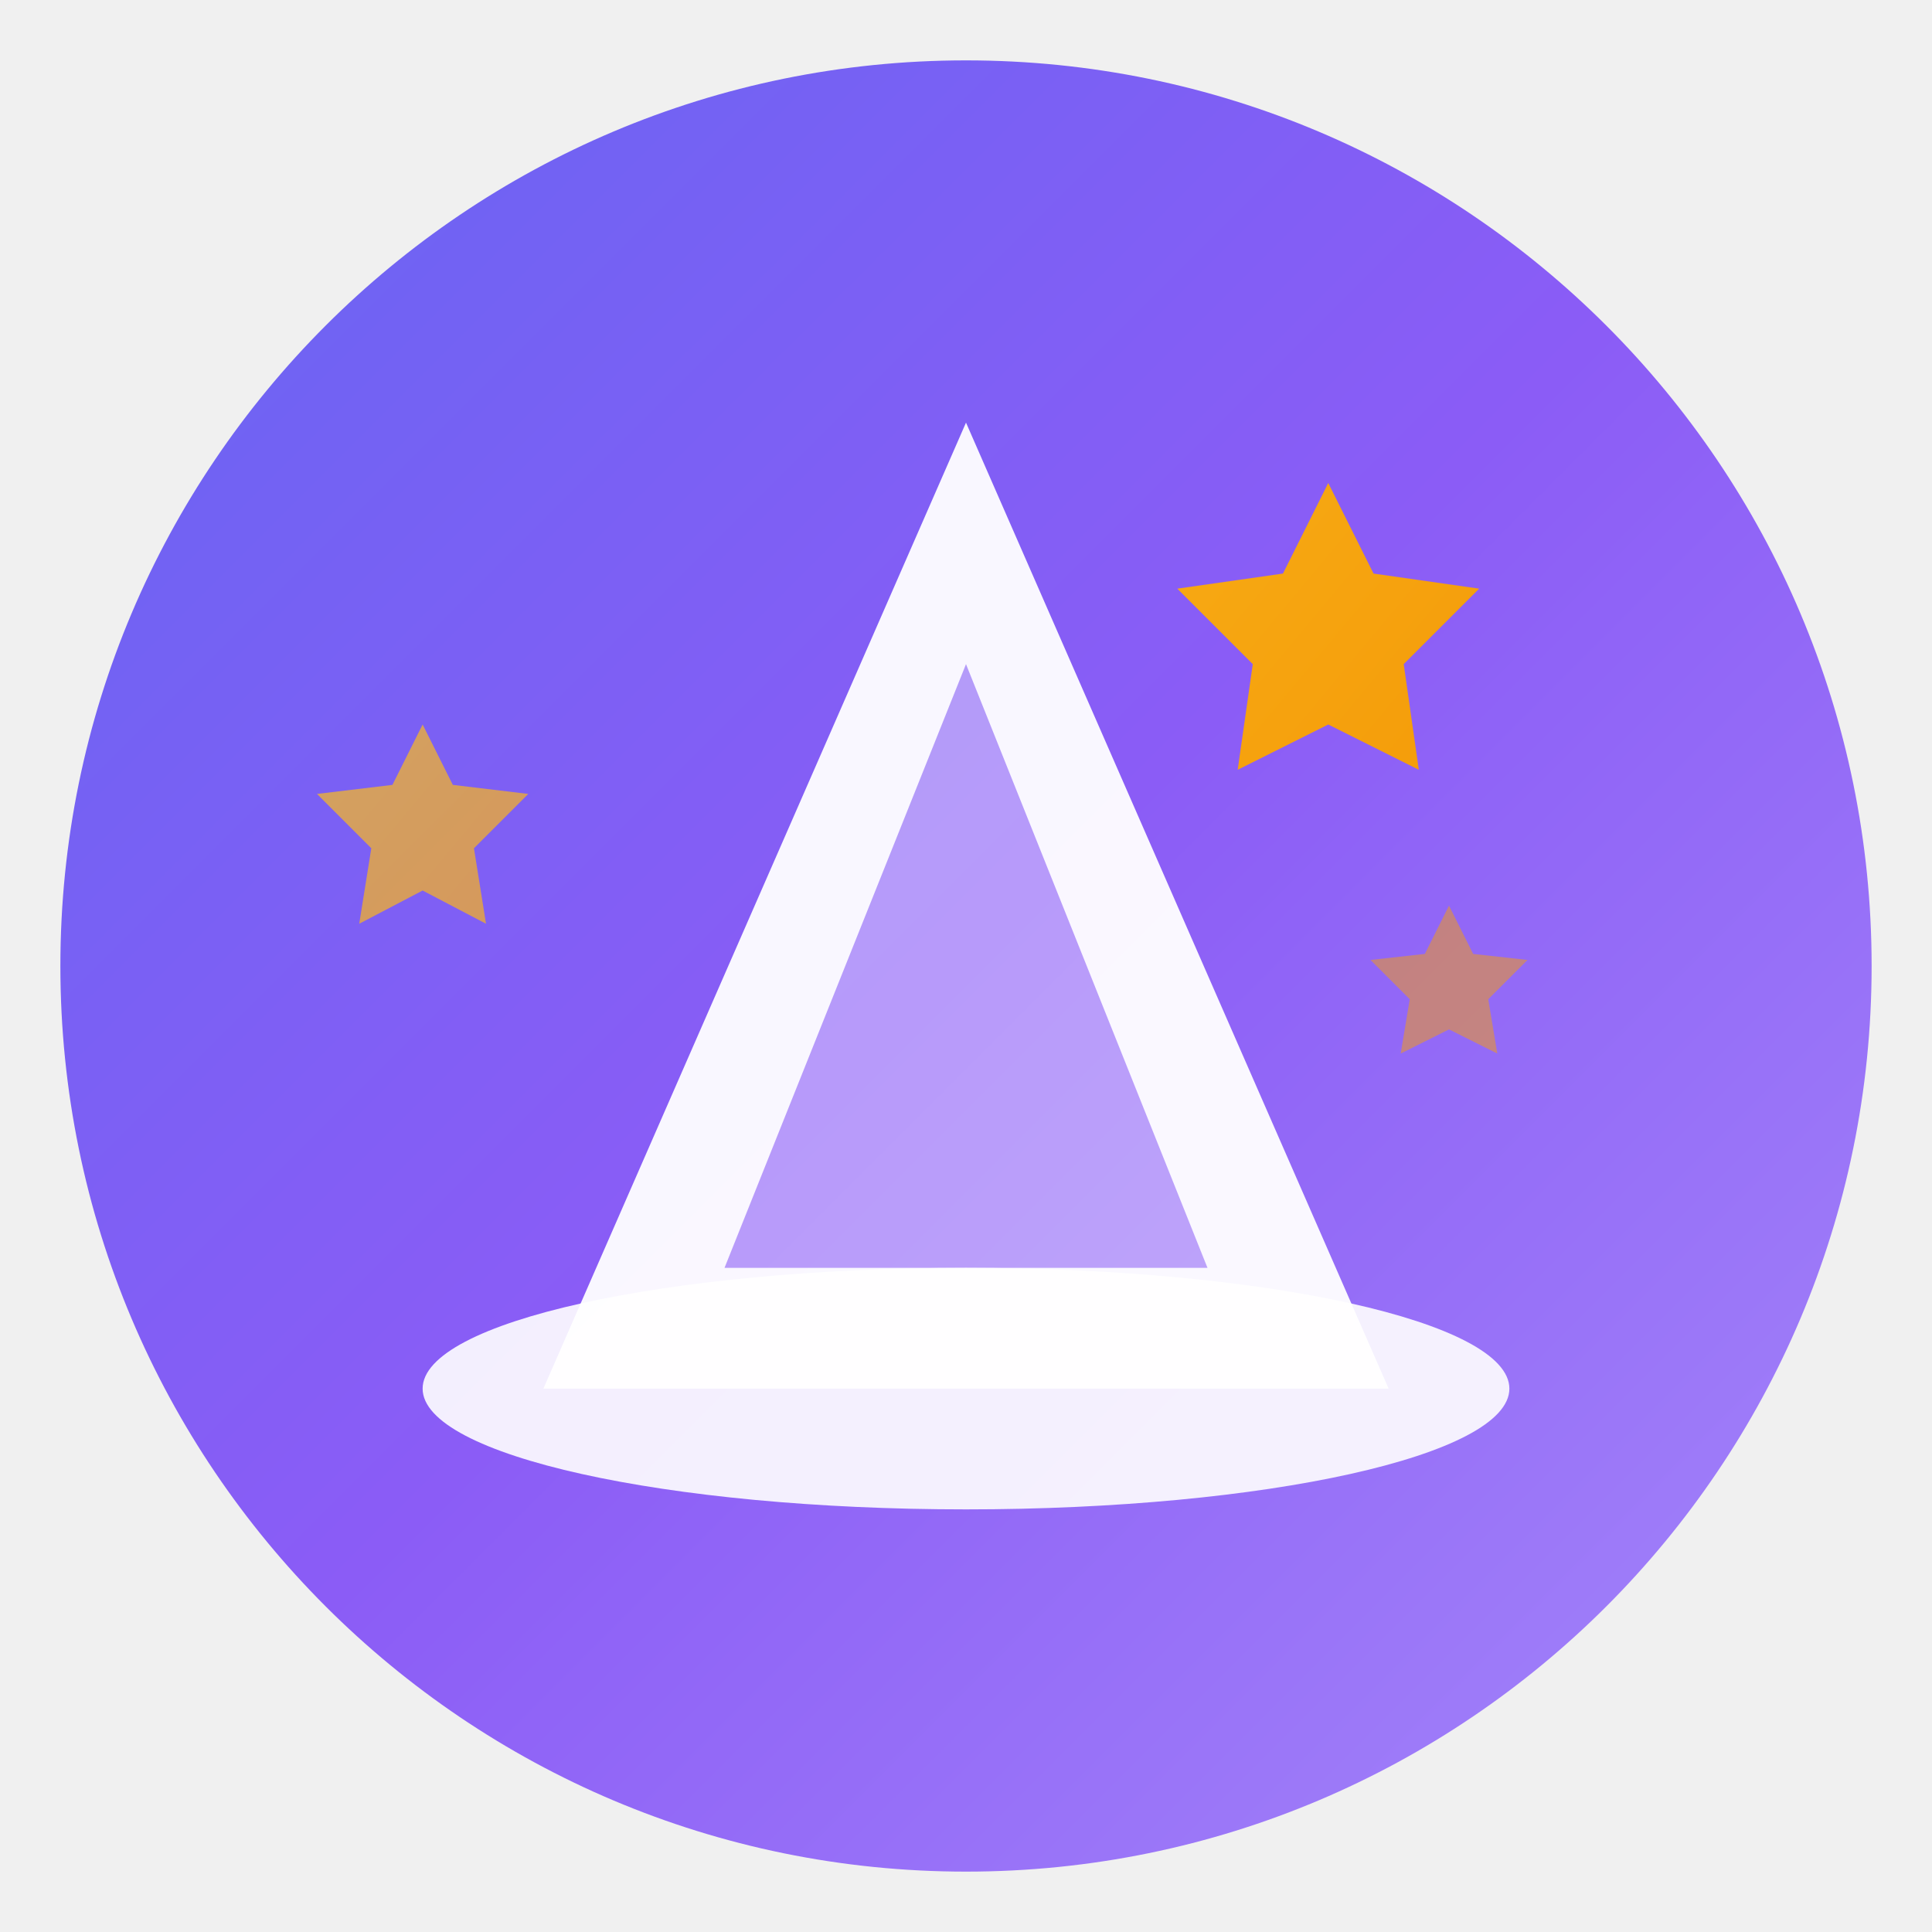
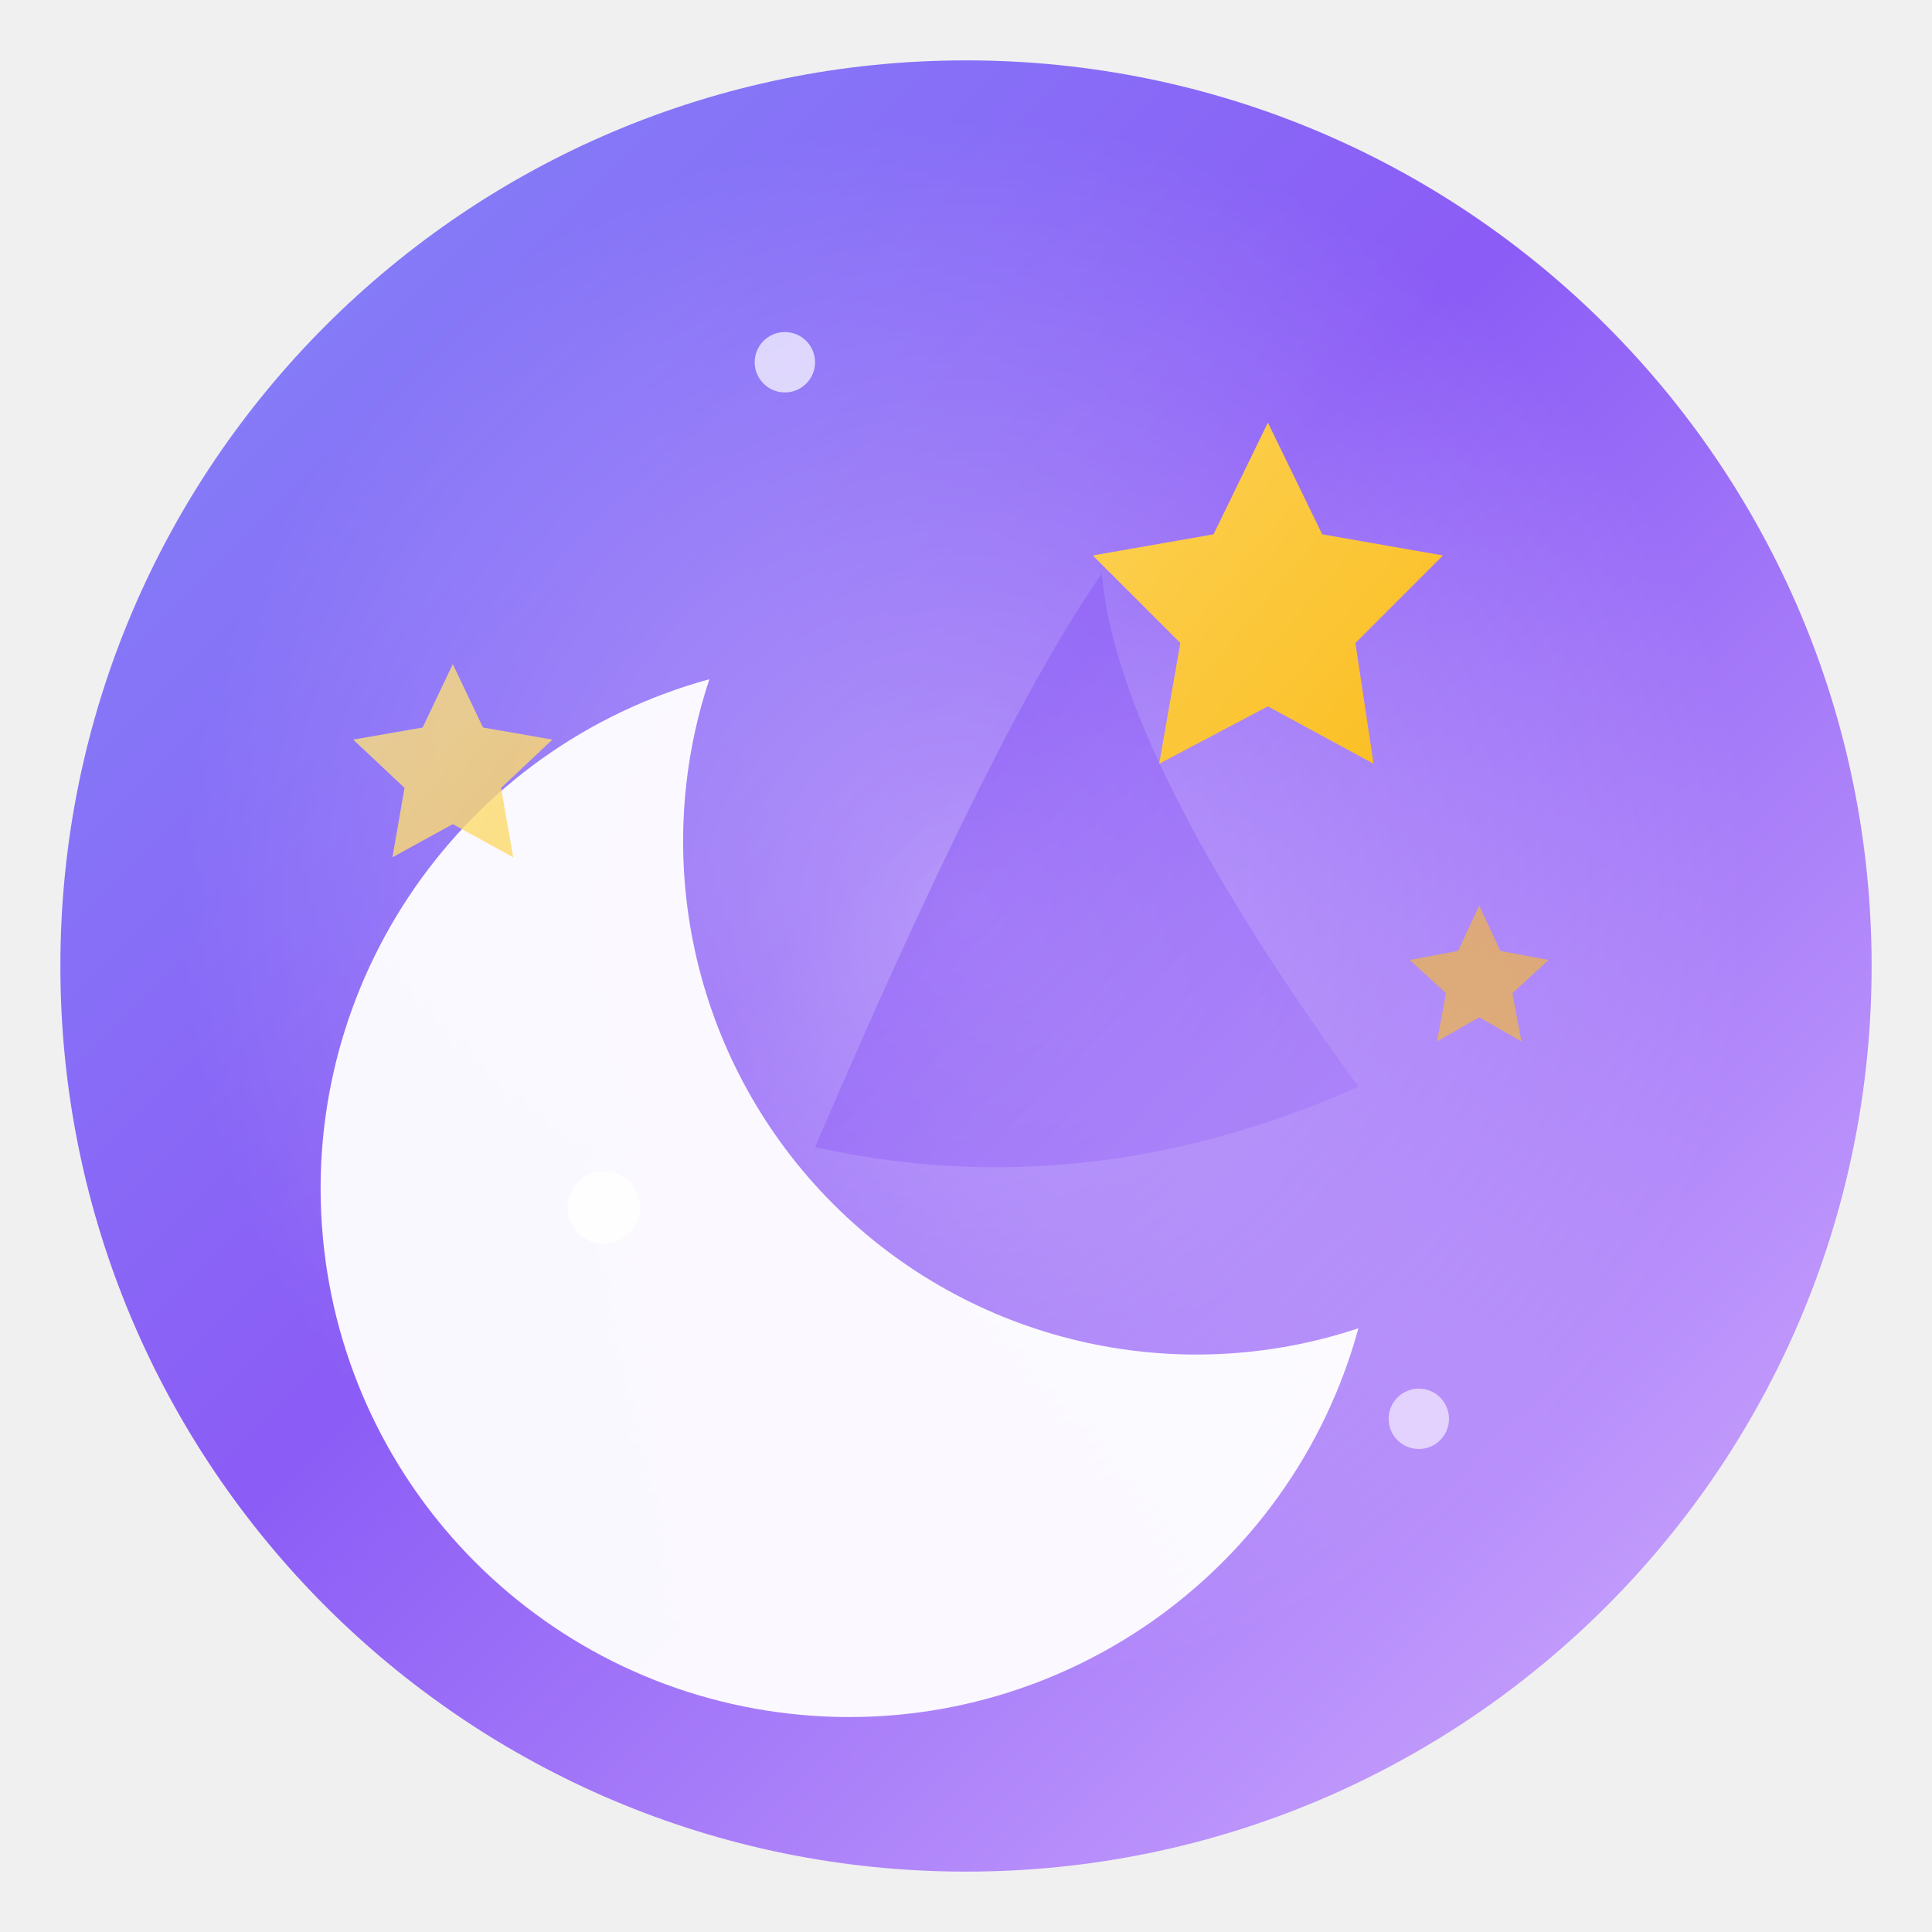
<svg xmlns="http://www.w3.org/2000/svg" viewBox="0 0 64 64" fill="none">
  <defs>
    <linearGradient id="bg" x1="0" y1="0" x2="64" y2="64" gradientUnits="userSpaceOnUse">
-       <stop offset="0%" stop-color="#6366f1" />
-       <stop offset="50%" stop-color="#8b5cf6" />
-       <stop offset="100%" stop-color="#a78bfa" />
+       <stop offset="0%" stop-color="#818cf8" />
+       <stop offset="45%" stop-color="#8b5cf6" />
+       <stop offset="100%" stop-color="#d8b4fe" />
    </linearGradient>
    <linearGradient id="star" x1="20" y1="8" x2="44" y2="28" gradientUnits="userSpaceOnUse">
-       <stop offset="0%" stop-color="#fbbf24" />
-       <stop offset="100%" stop-color="#f59e0b" />
+       <stop offset="0%" stop-color="#fde68a" />
+       <stop offset="100%" stop-color="#fbbf24" />
    </linearGradient>
+     <radialGradient id="glow" cx="32" cy="30" r="26" gradientUnits="userSpaceOnUse">
+       <stop offset="0%" stop-color="#fff" stop-opacity="0.35" />
+       <stop offset="100%" stop-color="#fff" stop-opacity="0" />
+     </radialGradient>
  </defs>
  <circle cx="32" cy="32" r="30" fill="url(#bg)" />
-   <path d="M18 46 L32 14 L46 46 Z" fill="#fff" opacity="0.95" />
-   <path d="M24 42 L32 22 L40 42 Z" fill="url(#bg)" opacity="0.6" />
-   <ellipse cx="32" cy="46" rx="18" ry="4" fill="#fff" opacity="0.9" />
-   <path d="M44 16 l1.5 3 3.5.5-2.5 2.5.5 3.5-3-1.5-3 1.5.5-3.5-2.5-2.5 3.5-.5z" fill="url(#star)" />
-   <path d="M14 24 l1 2 2.5.3-1.8 1.8.4 2.5-2.1-1.1-2.1 1.1.4-2.5-1.8-1.8 2.5-.3z" fill="url(#star)" opacity="0.7" />
-   <path d="M48 30 l.8 1.6 1.8.2-1.3 1.3.3 1.8-1.6-.8-1.6.8.3-1.8-1.3-1.3 1.8-.2z" fill="url(#star)" opacity="0.5" />
+   <circle cx="32" cy="32" r="30" fill="url(#glow)" />
+   <path d="M45 44a17 17 0 01-21.5-21.5A17.5 17.5 0 1045 44z" fill="#fff" opacity="0.95" />
+   <path d="M27 38 Q33 24 36.5 19 Q37 25 45 36 Q36 40 27 38z" fill="url(#bg)" opacity="0.55" />
+   <path d="M42 14 l1.8 3.7 4 .7-2.9 2.9.6 4-3.5-1.9-3.6 1.9.7-4-2.9-2.9 4-.7z" fill="url(#star)" />
+   <path d="M15 22 l1 2.1 2.3.4-1.7 1.6.4 2.3-2-1.1-2 1.1.4-2.3-1.7-1.6 2.3-.4z" fill="url(#star)" opacity="0.8" />
+   <path d="M49 30 l.7 1.5 1.6.3-1.2 1.1.3 1.6-1.4-.8-1.4.8.3-1.6-1.2-1.1 1.6-.3z" fill="url(#star)" opacity="0.6" />
+   <circle cx="20" cy="40" r="1.2" fill="#fff" opacity="0.8" />
+   <circle cx="47" cy="47" r="1" fill="#fff" opacity="0.6" />
+   <circle cx="26" cy="12" r="1" fill="#fff" opacity="0.7" />
</svg>
